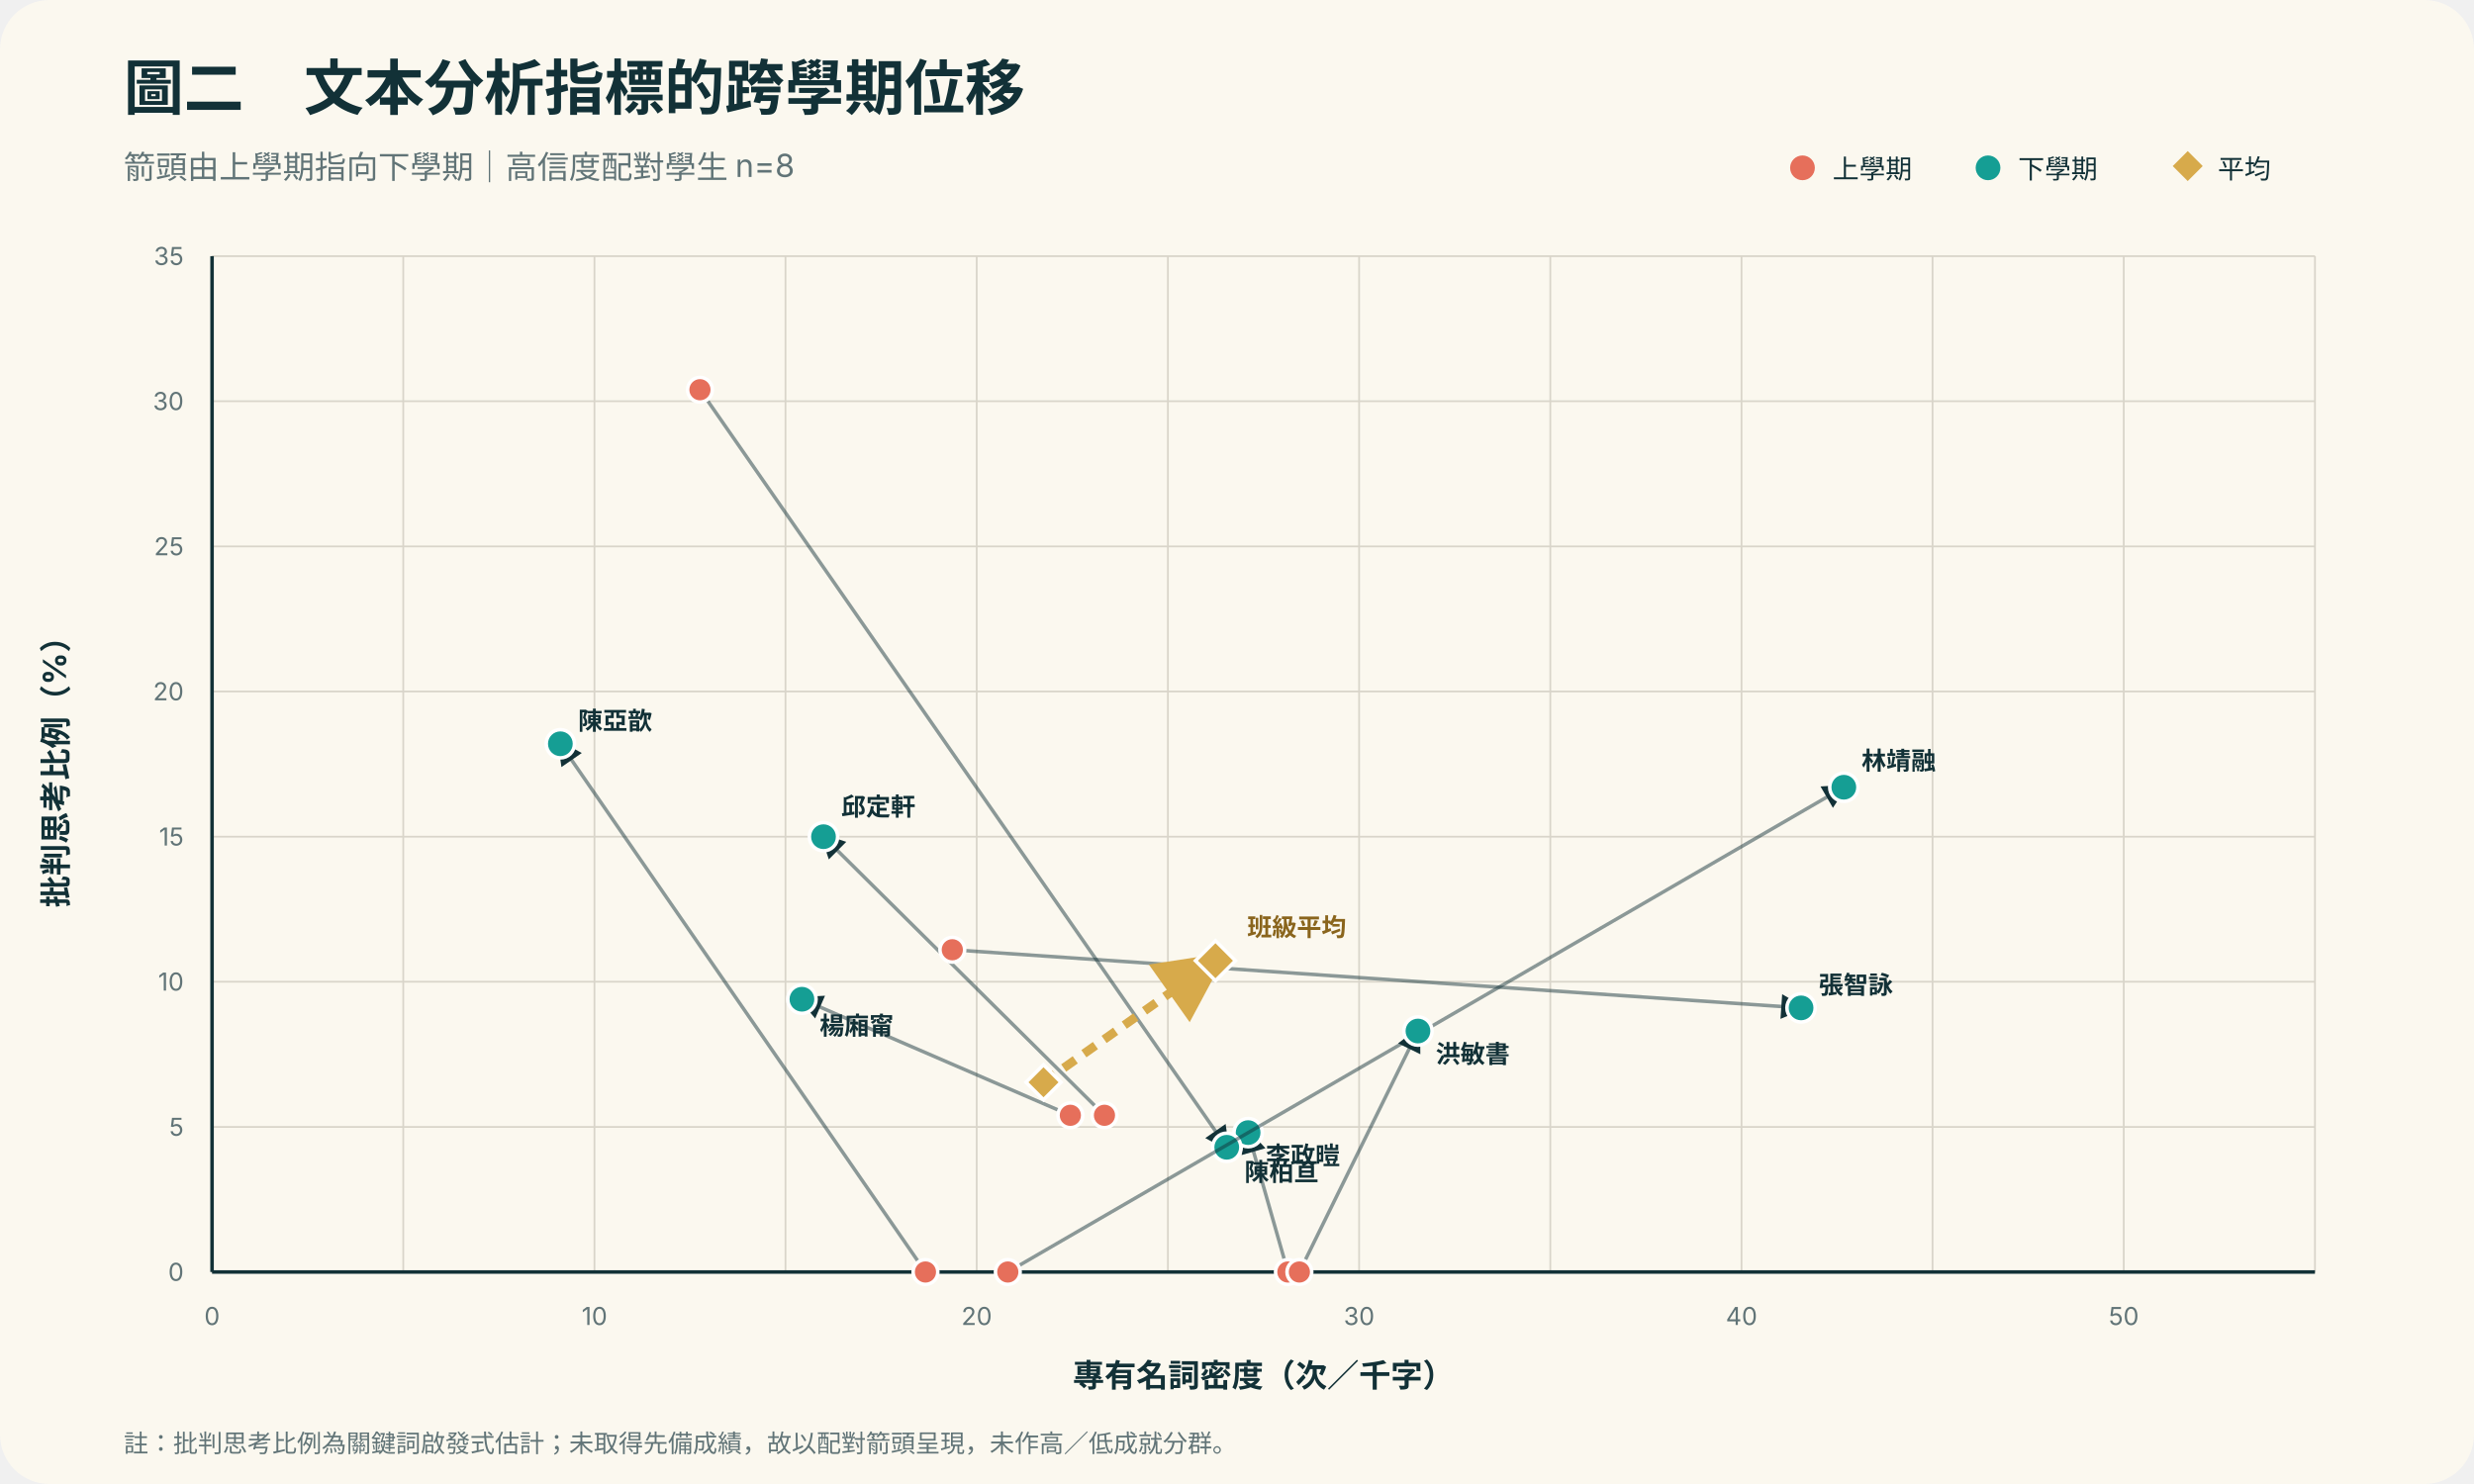
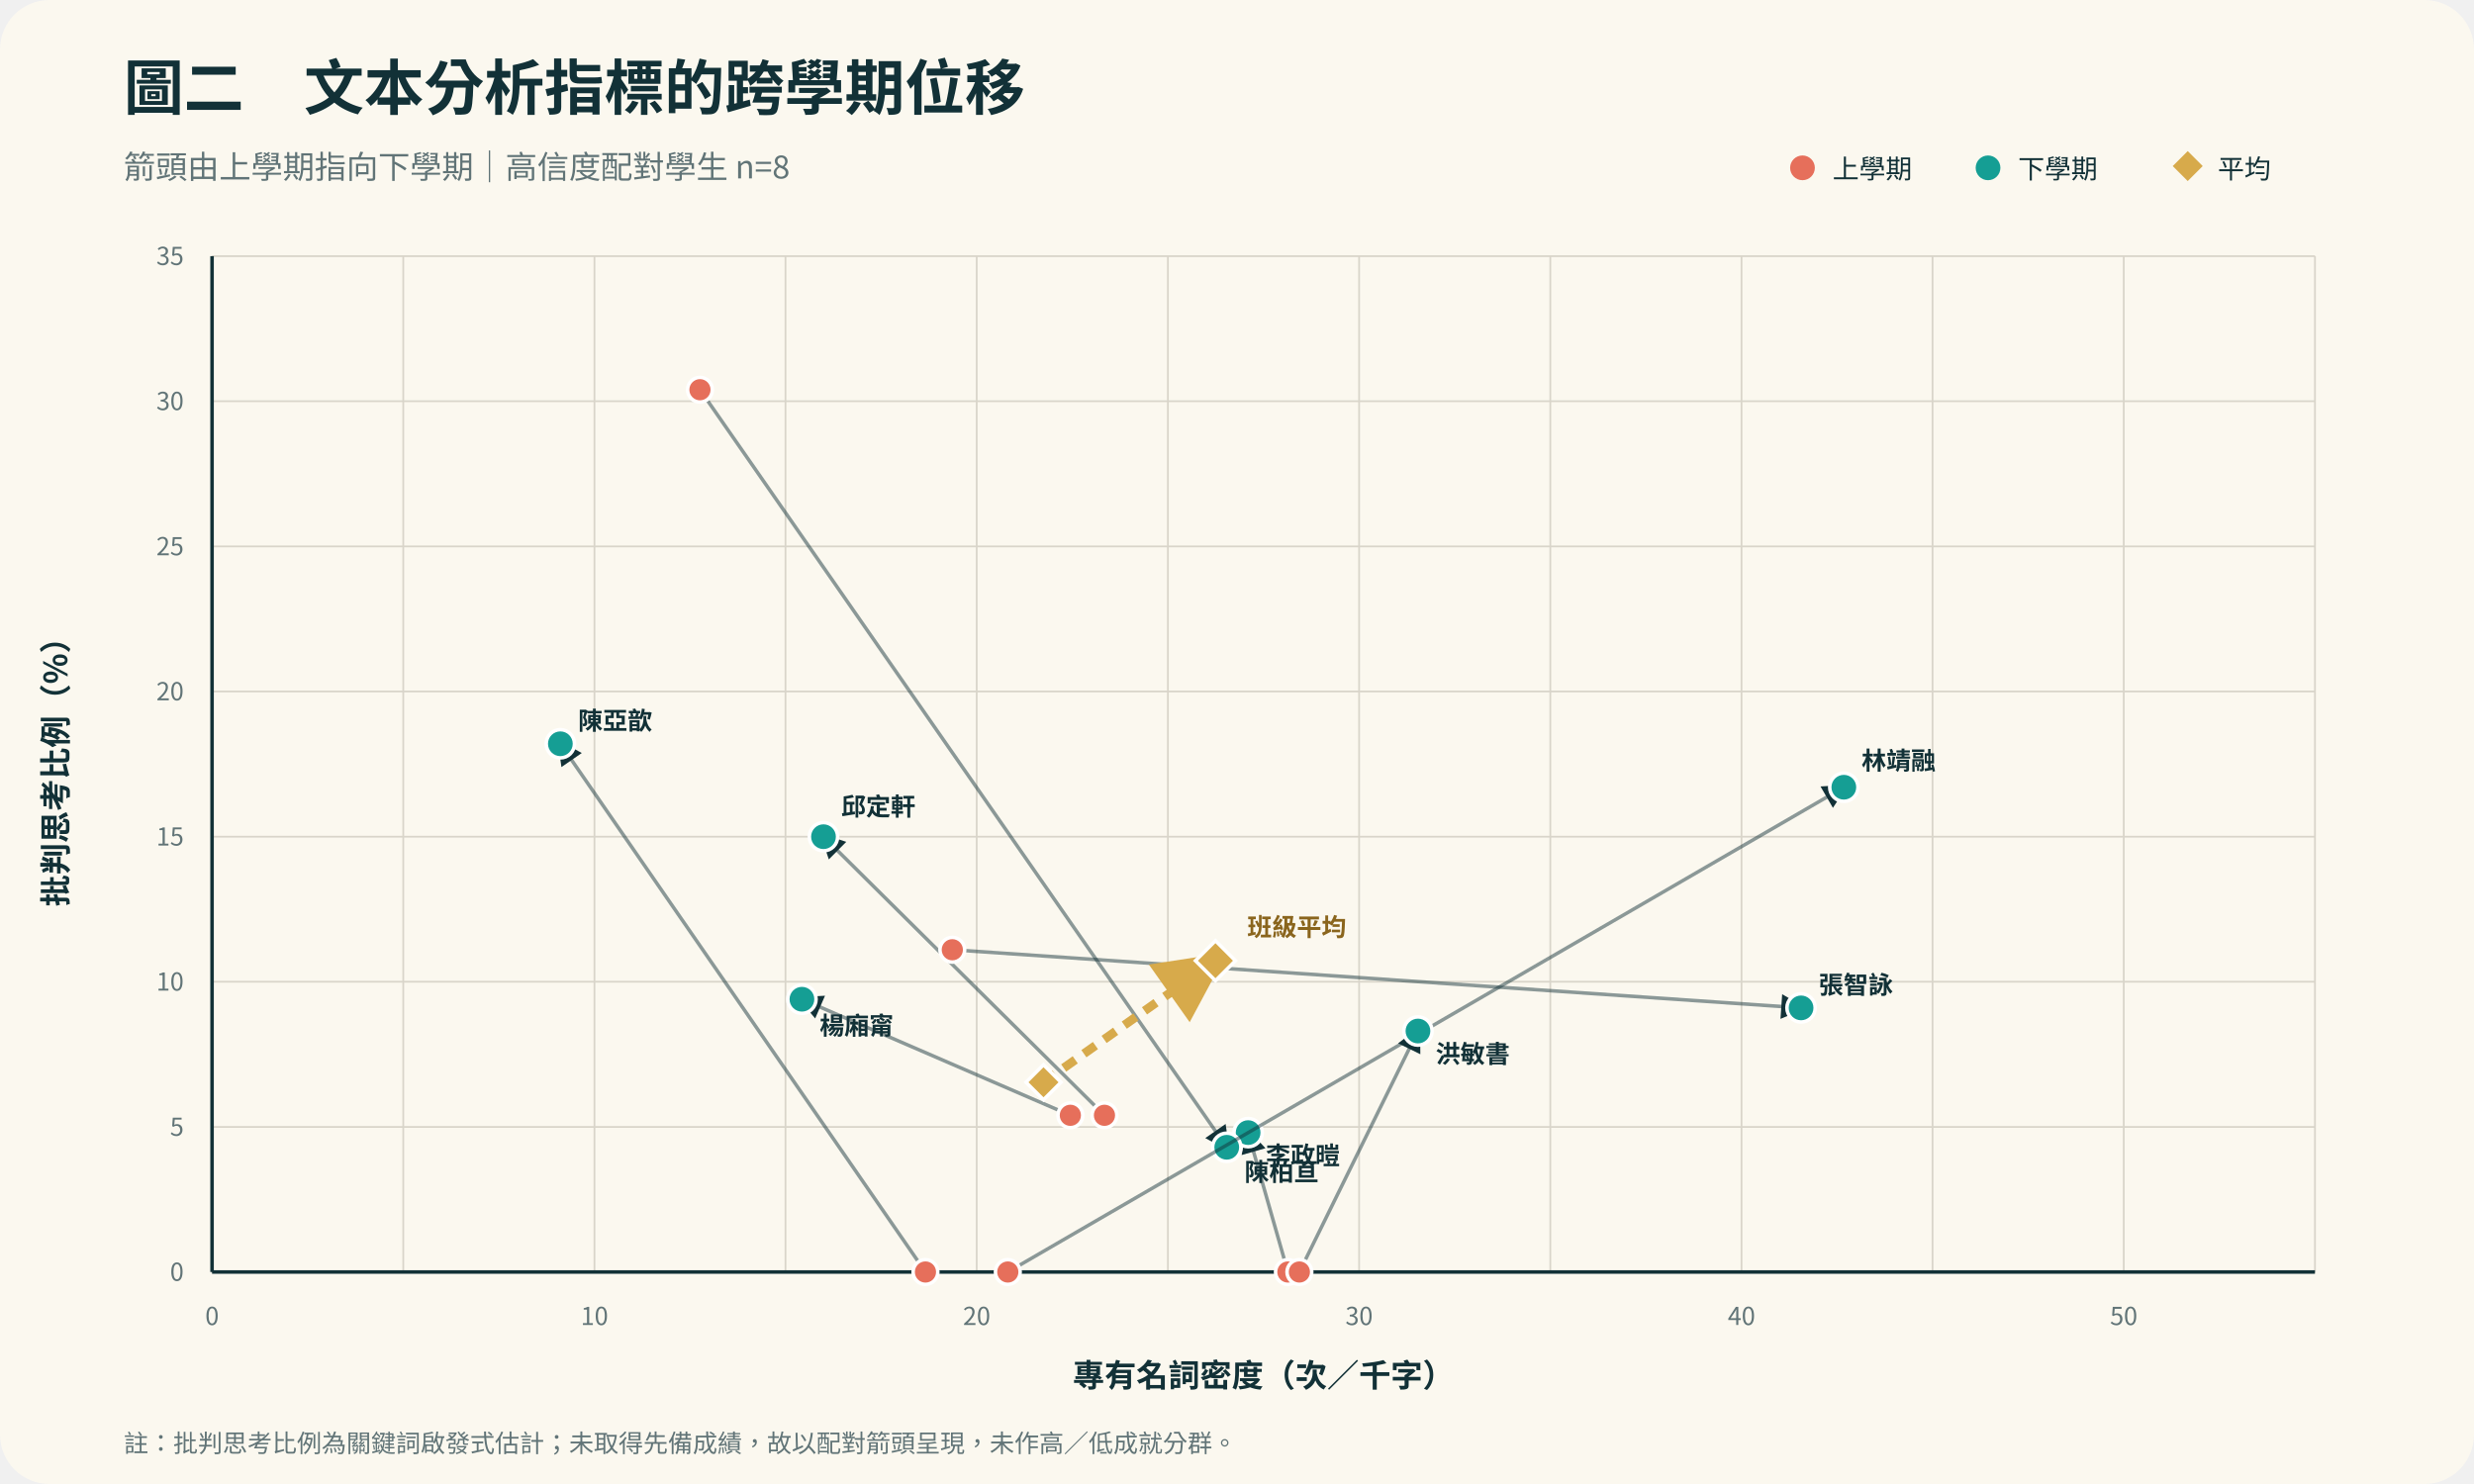
<svg xmlns="http://www.w3.org/2000/svg" width="1400" height="840" viewBox="0 0 1400 840" role="img" aria-labelledby="title desc">
  <defs>
    <marker id="arrow" viewBox="0 0 10 10" refX="8" refY="5" markerWidth="7" markerHeight="7" orient="auto-start-reverse">
      <path d="M 0 0 L 10 5 L 0 10 z" fill="#123137" />
    </marker>
    <marker id="mean-arrow" viewBox="0 0 10 10" refX="8" refY="5" markerWidth="8" markerHeight="8" orient="auto-start-reverse">
      <path d="M 0 0 L 10 5 L 0 10 z" fill="#d7aa4b" />
    </marker>
  </defs>
  <rect width="1400" height="840" rx="28" fill="#fbf8ef" />
-   <text x="70" y="62" fill="#123137" font-family="system-ui,-apple-system,'Segoe UI','Noto Sans TC',sans-serif" font-size="34" font-weight="800">圖二　文本分析指標的跨學期位移</text>
-   <text x="70" y="101" fill="#617477" font-family="system-ui,-apple-system,'Segoe UI','Noto Sans TC',sans-serif" font-size="18">箭頭由上學期指向下學期｜高信度配對學生 n=8</text>
+   <text x="70" y="62" fill="#123137" font-family="'Noto Sans CJK TC','Noto Sans TC','WenQuanYi Micro Hei',sans-serif" font-size="34" font-weight="800">圖二　文本分析指標的跨學期位移</text>
+   <text x="70" y="101" fill="#617477" font-family="'Noto Sans CJK TC','Noto Sans TC','WenQuanYi Micro Hei',sans-serif" font-size="18">箭頭由上學期指向下學期｜高信度配對學生 n=8</text>
  <line x1="120.0" y1="145" x2="120.0" y2="720" stroke="#d9d5ca" stroke-width="1" />
-   <text x="120.0" y="750" text-anchor="middle" fill="#617477" font-family="system-ui,-apple-system,'Segoe UI','Noto Sans TC',sans-serif" font-size="14">0</text>
+   <text x="120.0" y="750" text-anchor="middle" fill="#617477" font-family="'Noto Sans CJK TC','Noto Sans TC','WenQuanYi Micro Hei',sans-serif" font-size="14">0</text>
  <line x1="228.2" y1="145" x2="228.2" y2="720" stroke="#d9d5ca" stroke-width="1" />
  <line x1="336.4" y1="145" x2="336.4" y2="720" stroke="#d9d5ca" stroke-width="1" />
-   <text x="336.4" y="750" text-anchor="middle" fill="#617477" font-family="system-ui,-apple-system,'Segoe UI','Noto Sans TC',sans-serif" font-size="14">10</text>
+   <text x="336.4" y="750" text-anchor="middle" fill="#617477" font-family="'Noto Sans CJK TC','Noto Sans TC','WenQuanYi Micro Hei',sans-serif" font-size="14">10</text>
  <line x1="444.5" y1="145" x2="444.5" y2="720" stroke="#d9d5ca" stroke-width="1" />
  <line x1="552.7" y1="145" x2="552.7" y2="720" stroke="#d9d5ca" stroke-width="1" />
-   <text x="552.7" y="750" text-anchor="middle" fill="#617477" font-family="system-ui,-apple-system,'Segoe UI','Noto Sans TC',sans-serif" font-size="14">20</text>
+   <text x="552.7" y="750" text-anchor="middle" fill="#617477" font-family="'Noto Sans CJK TC','Noto Sans TC','WenQuanYi Micro Hei',sans-serif" font-size="14">20</text>
  <line x1="660.9" y1="145" x2="660.9" y2="720" stroke="#d9d5ca" stroke-width="1" />
  <line x1="769.1" y1="145" x2="769.1" y2="720" stroke="#d9d5ca" stroke-width="1" />
-   <text x="769.1" y="750" text-anchor="middle" fill="#617477" font-family="system-ui,-apple-system,'Segoe UI','Noto Sans TC',sans-serif" font-size="14">30</text>
+   <text x="769.1" y="750" text-anchor="middle" fill="#617477" font-family="'Noto Sans CJK TC','Noto Sans TC','WenQuanYi Micro Hei',sans-serif" font-size="14">30</text>
  <line x1="877.3" y1="145" x2="877.3" y2="720" stroke="#d9d5ca" stroke-width="1" />
  <line x1="985.5" y1="145" x2="985.5" y2="720" stroke="#d9d5ca" stroke-width="1" />
-   <text x="985.5" y="750" text-anchor="middle" fill="#617477" font-family="system-ui,-apple-system,'Segoe UI','Noto Sans TC',sans-serif" font-size="14">40</text>
+   <text x="985.5" y="750" text-anchor="middle" fill="#617477" font-family="'Noto Sans CJK TC','Noto Sans TC','WenQuanYi Micro Hei',sans-serif" font-size="14">40</text>
  <line x1="1093.6" y1="145" x2="1093.6" y2="720" stroke="#d9d5ca" stroke-width="1" />
  <line x1="1201.8" y1="145" x2="1201.8" y2="720" stroke="#d9d5ca" stroke-width="1" />
-   <text x="1201.8" y="750" text-anchor="middle" fill="#617477" font-family="system-ui,-apple-system,'Segoe UI','Noto Sans TC',sans-serif" font-size="14">50</text>
+   <text x="1201.8" y="750" text-anchor="middle" fill="#617477" font-family="'Noto Sans CJK TC','Noto Sans TC','WenQuanYi Micro Hei',sans-serif" font-size="14">50</text>
  <line x1="1310.0" y1="145" x2="1310.0" y2="720" stroke="#d9d5ca" stroke-width="1" />
  <line x1="120" y1="720.0" x2="1310" y2="720.0" stroke="#d9d5ca" stroke-width="1" />
-   <text x="104" y="725.0" text-anchor="end" fill="#617477" font-family="system-ui,-apple-system,'Segoe UI','Noto Sans TC',sans-serif" font-size="14">0</text>
+   <text x="104" y="725.0" text-anchor="end" fill="#617477" font-family="'Noto Sans CJK TC','Noto Sans TC','WenQuanYi Micro Hei',sans-serif" font-size="14">0</text>
  <line x1="120" y1="637.9" x2="1310" y2="637.9" stroke="#d9d5ca" stroke-width="1" />
-   <text x="104" y="642.9" text-anchor="end" fill="#617477" font-family="system-ui,-apple-system,'Segoe UI','Noto Sans TC',sans-serif" font-size="14">5</text>
+   <text x="104" y="642.9" text-anchor="end" fill="#617477" font-family="'Noto Sans CJK TC','Noto Sans TC','WenQuanYi Micro Hei',sans-serif" font-size="14">5</text>
  <line x1="120" y1="555.7" x2="1310" y2="555.7" stroke="#d9d5ca" stroke-width="1" />
-   <text x="104" y="560.7" text-anchor="end" fill="#617477" font-family="system-ui,-apple-system,'Segoe UI','Noto Sans TC',sans-serif" font-size="14">10</text>
+   <text x="104" y="560.7" text-anchor="end" fill="#617477" font-family="'Noto Sans CJK TC','Noto Sans TC','WenQuanYi Micro Hei',sans-serif" font-size="14">10</text>
  <line x1="120" y1="473.6" x2="1310" y2="473.6" stroke="#d9d5ca" stroke-width="1" />
-   <text x="104" y="478.6" text-anchor="end" fill="#617477" font-family="system-ui,-apple-system,'Segoe UI','Noto Sans TC',sans-serif" font-size="14">15</text>
+   <text x="104" y="478.6" text-anchor="end" fill="#617477" font-family="'Noto Sans CJK TC','Noto Sans TC','WenQuanYi Micro Hei',sans-serif" font-size="14">15</text>
  <line x1="120" y1="391.4" x2="1310" y2="391.4" stroke="#d9d5ca" stroke-width="1" />
-   <text x="104" y="396.4" text-anchor="end" fill="#617477" font-family="system-ui,-apple-system,'Segoe UI','Noto Sans TC',sans-serif" font-size="14">20</text>
+   <text x="104" y="396.4" text-anchor="end" fill="#617477" font-family="'Noto Sans CJK TC','Noto Sans TC','WenQuanYi Micro Hei',sans-serif" font-size="14">20</text>
  <line x1="120" y1="309.3" x2="1310" y2="309.3" stroke="#d9d5ca" stroke-width="1" />
-   <text x="104" y="314.3" text-anchor="end" fill="#617477" font-family="system-ui,-apple-system,'Segoe UI','Noto Sans TC',sans-serif" font-size="14">25</text>
+   <text x="104" y="314.3" text-anchor="end" fill="#617477" font-family="'Noto Sans CJK TC','Noto Sans TC','WenQuanYi Micro Hei',sans-serif" font-size="14">25</text>
  <line x1="120" y1="227.1" x2="1310" y2="227.1" stroke="#d9d5ca" stroke-width="1" />
-   <text x="104" y="232.1" text-anchor="end" fill="#617477" font-family="system-ui,-apple-system,'Segoe UI','Noto Sans TC',sans-serif" font-size="14">30</text>
+   <text x="104" y="232.1" text-anchor="end" fill="#617477" font-family="'Noto Sans CJK TC','Noto Sans TC','WenQuanYi Micro Hei',sans-serif" font-size="14">30</text>
  <line x1="120" y1="145.0" x2="1310" y2="145.0" stroke="#d9d5ca" stroke-width="1" />
-   <text x="104" y="150.0" text-anchor="end" fill="#617477" font-family="system-ui,-apple-system,'Segoe UI','Noto Sans TC',sans-serif" font-size="14">35</text>
+   <text x="104" y="150.0" text-anchor="end" fill="#617477" font-family="'Noto Sans CJK TC','Noto Sans TC','WenQuanYi Micro Hei',sans-serif" font-size="14">35</text>
  <line x1="120" y1="720" x2="1310" y2="720" stroke="#123137" stroke-width="2" />
  <line x1="120" y1="145" x2="120" y2="720" stroke="#123137" stroke-width="2" />
-   <text x="715.0" y="785" text-anchor="middle" fill="#123137" font-family="system-ui,-apple-system,'Segoe UI','Noto Sans TC',sans-serif" font-size="18" font-weight="700">專有名詞密度（次／千字）</text>
-   <text x="38" y="432.5" transform="rotate(-90 38 432.5)" text-anchor="middle" fill="#123137" font-family="system-ui,-apple-system,'Segoe UI','Noto Sans TC',sans-serif" font-size="18" font-weight="700">批判思考比例（%）</text>
+   <text x="715.0" y="785" text-anchor="middle" fill="#123137" font-family="'Noto Sans CJK TC','Noto Sans TC','WenQuanYi Micro Hei',sans-serif" font-size="18" font-weight="700">專有名詞密度（次／千字）</text>
+   <text x="38" y="432.5" transform="rotate(-90 38 432.5)" text-anchor="middle" fill="#123137" font-family="'Noto Sans CJK TC','Noto Sans TC','WenQuanYi Micro Hei',sans-serif" font-size="18" font-weight="700">批判思考比例（%）</text>
  <line x1="523.7" y1="720.0" x2="317.1" y2="421.0" stroke="#123137" stroke-width="2" stroke-opacity=".48" marker-end="url(#arrow)" />
  <circle cx="523.7" cy="720.0" r="7" fill="#e66f5b" stroke="white" stroke-width="2" />
  <circle cx="317.1" cy="421.0" r="8" fill="#159e94" stroke="white" stroke-width="2" />
-   <text x="327.1" y="413.0" fill="#123137" font-family="system-ui,-apple-system,'Segoe UI','Noto Sans TC',sans-serif" font-size="14" font-weight="650">陳亞歆</text>
+   <text x="327.1" y="413.0" fill="#123137" font-family="'Noto Sans CJK TC','Noto Sans TC','WenQuanYi Micro Hei',sans-serif" font-size="14" font-weight="650">陳亞歆</text>
  <line x1="625.0" y1="631.3" x2="466.0" y2="473.6" stroke="#123137" stroke-width="2" stroke-opacity=".48" marker-end="url(#arrow)" />
  <circle cx="625.0" cy="631.3" r="7" fill="#e66f5b" stroke="white" stroke-width="2" />
  <circle cx="466.0" cy="473.6" r="8" fill="#159e94" stroke="white" stroke-width="2" />
-   <text x="476.0" y="461.6" fill="#123137" font-family="system-ui,-apple-system,'Segoe UI','Noto Sans TC',sans-serif" font-size="14" font-weight="650">邱定軒</text>
+   <text x="476.0" y="461.6" fill="#123137" font-family="'Noto Sans CJK TC','Noto Sans TC','WenQuanYi Micro Hei',sans-serif" font-size="14" font-weight="650">邱定軒</text>
  <line x1="605.7" y1="631.3" x2="453.8" y2="565.6" stroke="#123137" stroke-width="2" stroke-opacity=".48" marker-end="url(#arrow)" />
  <circle cx="605.7" cy="631.3" r="7" fill="#e66f5b" stroke="white" stroke-width="2" />
  <circle cx="453.8" cy="565.6" r="8" fill="#159e94" stroke="white" stroke-width="2" />
-   <text x="463.8" y="585.6" fill="#123137" font-family="system-ui,-apple-system,'Segoe UI','Noto Sans TC',sans-serif" font-size="14" font-weight="650">楊廂甯</text>
+   <text x="463.8" y="585.6" fill="#123137" font-family="'Noto Sans CJK TC','Noto Sans TC','WenQuanYi Micro Hei',sans-serif" font-size="14" font-weight="650">楊廂甯</text>
  <line x1="728.8" y1="720.0" x2="706.3" y2="641.1" stroke="#123137" stroke-width="2" stroke-opacity=".48" marker-end="url(#arrow)" />
  <circle cx="728.8" cy="720.0" r="7" fill="#e66f5b" stroke="white" stroke-width="2" />
  <circle cx="706.3" cy="641.1" r="8" fill="#159e94" stroke="white" stroke-width="2" />
-   <text x="716.3" y="659.1" fill="#123137" font-family="system-ui,-apple-system,'Segoe UI','Noto Sans TC',sans-serif" font-size="14" font-weight="650">李政暟</text>
+   <text x="716.3" y="659.1" fill="#123137" font-family="'Noto Sans CJK TC','Noto Sans TC','WenQuanYi Micro Hei',sans-serif" font-size="14" font-weight="650">李政暟</text>
  <line x1="538.9" y1="537.6" x2="1019.2" y2="570.5" stroke="#123137" stroke-width="2" stroke-opacity=".48" marker-end="url(#arrow)" />
  <circle cx="538.9" cy="537.6" r="7" fill="#e66f5b" stroke="white" stroke-width="2" />
  <circle cx="1019.2" cy="570.5" r="8" fill="#159e94" stroke="white" stroke-width="2" />
-   <text x="1029.2" y="562.5" fill="#123137" font-family="system-ui,-apple-system,'Segoe UI','Noto Sans TC',sans-serif" font-size="14" font-weight="650">張智詠</text>
+   <text x="1029.2" y="562.5" fill="#123137" font-family="'Noto Sans CJK TC','Noto Sans TC','WenQuanYi Micro Hei',sans-serif" font-size="14" font-weight="650">張智詠</text>
  <line x1="396.1" y1="220.6" x2="694.2" y2="649.4" stroke="#123137" stroke-width="2" stroke-opacity=".48" marker-end="url(#arrow)" />
  <circle cx="396.1" cy="220.6" r="7" fill="#e66f5b" stroke="white" stroke-width="2" />
  <circle cx="694.2" cy="649.4" r="8" fill="#159e94" stroke="white" stroke-width="2" />
-   <text x="704.2" y="668.4" fill="#123137" font-family="system-ui,-apple-system,'Segoe UI','Noto Sans TC',sans-serif" font-size="14" font-weight="650">陳柏亘</text>
+   <text x="704.2" y="668.4" fill="#123137" font-family="'Noto Sans CJK TC','Noto Sans TC','WenQuanYi Micro Hei',sans-serif" font-size="14" font-weight="650">陳柏亘</text>
  <line x1="570.3" y1="720.0" x2="1043.4" y2="445.6" stroke="#123137" stroke-width="2" stroke-opacity=".48" marker-end="url(#arrow)" />
  <circle cx="570.3" cy="720.0" r="7" fill="#e66f5b" stroke="white" stroke-width="2" />
  <circle cx="1043.4" cy="445.6" r="8" fill="#159e94" stroke="white" stroke-width="2" />
-   <text x="1053.4" y="435.6" fill="#123137" font-family="system-ui,-apple-system,'Segoe UI','Noto Sans TC',sans-serif" font-size="14" font-weight="650">林靖融</text>
+   <text x="1053.4" y="435.6" fill="#123137" font-family="'Noto Sans CJK TC','Noto Sans TC','WenQuanYi Micro Hei',sans-serif" font-size="14" font-weight="650">林靖融</text>
  <line x1="735.3" y1="720.0" x2="802.4" y2="583.6" stroke="#123137" stroke-width="2" stroke-opacity=".48" marker-end="url(#arrow)" />
  <circle cx="735.3" cy="720.0" r="7" fill="#e66f5b" stroke="white" stroke-width="2" />
  <circle cx="802.4" cy="583.6" r="8" fill="#159e94" stroke="white" stroke-width="2" />
-   <text x="812.4" y="601.6" fill="#123137" font-family="system-ui,-apple-system,'Segoe UI','Noto Sans TC',sans-serif" font-size="14" font-weight="650">洪敏書</text>
+   <text x="812.4" y="601.6" fill="#123137" font-family="'Noto Sans CJK TC','Noto Sans TC','WenQuanYi Micro Hei',sans-serif" font-size="14" font-weight="650">洪敏書</text>
  <line x1="590.5" y1="612.6" x2="687.8" y2="543.8" stroke="#d7aa4b" stroke-width="5" stroke-dasharray="8 6" marker-end="url(#mean-arrow)" />
  <rect x="583.5" y="605.6" width="14" height="14" transform="rotate(45 590.5 612.6)" fill="#d7aa4b" stroke="white" stroke-width="2" />
  <rect x="679.8" y="535.8" width="16" height="16" transform="rotate(45 687.8 543.8)" fill="#d7aa4b" stroke="white" stroke-width="2" />
-   <text x="705.8" y="529.8" fill="#8a651d" font-family="system-ui,-apple-system,'Segoe UI','Noto Sans TC',sans-serif" font-size="14" font-weight="800">班級平均</text>
+   <text x="705.8" y="529.8" fill="#8a651d" font-family="'Noto Sans CJK TC','Noto Sans TC','WenQuanYi Micro Hei',sans-serif" font-size="14" font-weight="800">班級平均</text>
  <circle cx="1020" cy="95" r="7" fill="#e66f5b" />
-   <text x="1037" y="101" fill="#123137" font-family="system-ui,-apple-system,'Segoe UI','Noto Sans TC',sans-serif" font-size="15">上學期</text>
+   <text x="1037" y="101" fill="#123137" font-family="'Noto Sans CJK TC','Noto Sans TC','WenQuanYi Micro Hei',sans-serif" font-size="15">上學期</text>
  <circle cx="1125" cy="95" r="7" fill="#159e94" />
-   <text x="1142" y="101" fill="#123137" font-family="system-ui,-apple-system,'Segoe UI','Noto Sans TC',sans-serif" font-size="15">下學期</text>
+   <text x="1142" y="101" fill="#123137" font-family="'Noto Sans CJK TC','Noto Sans TC','WenQuanYi Micro Hei',sans-serif" font-size="15">下學期</text>
  <rect x="1232" y="88" width="12" height="12" transform="rotate(45 1238 94)" fill="#d7aa4b" />
-   <text x="1255" y="101" fill="#123137" font-family="system-ui,-apple-system,'Segoe UI','Noto Sans TC',sans-serif" font-size="15">平均</text>
-   <text x="70" y="822" fill="#617477" font-family="system-ui,-apple-system,'Segoe UI','Noto Sans TC',sans-serif" font-size="14">註：批判思考比例為關鍵詞啟發式估計；未取得先備成績，故以配對箭頭呈現，未作高／低成就分群。</text>
+   <text x="1255" y="101" fill="#123137" font-family="'Noto Sans CJK TC','Noto Sans TC','WenQuanYi Micro Hei',sans-serif" font-size="15">平均</text>
+   <text x="70" y="822" fill="#617477" font-family="'Noto Sans CJK TC','Noto Sans TC','WenQuanYi Micro Hei',sans-serif" font-size="14">註：批判思考比例為關鍵詞啟發式估計；未取得先備成績，故以配對箭頭呈現，未作高／低成就分群。</text>
</svg>
